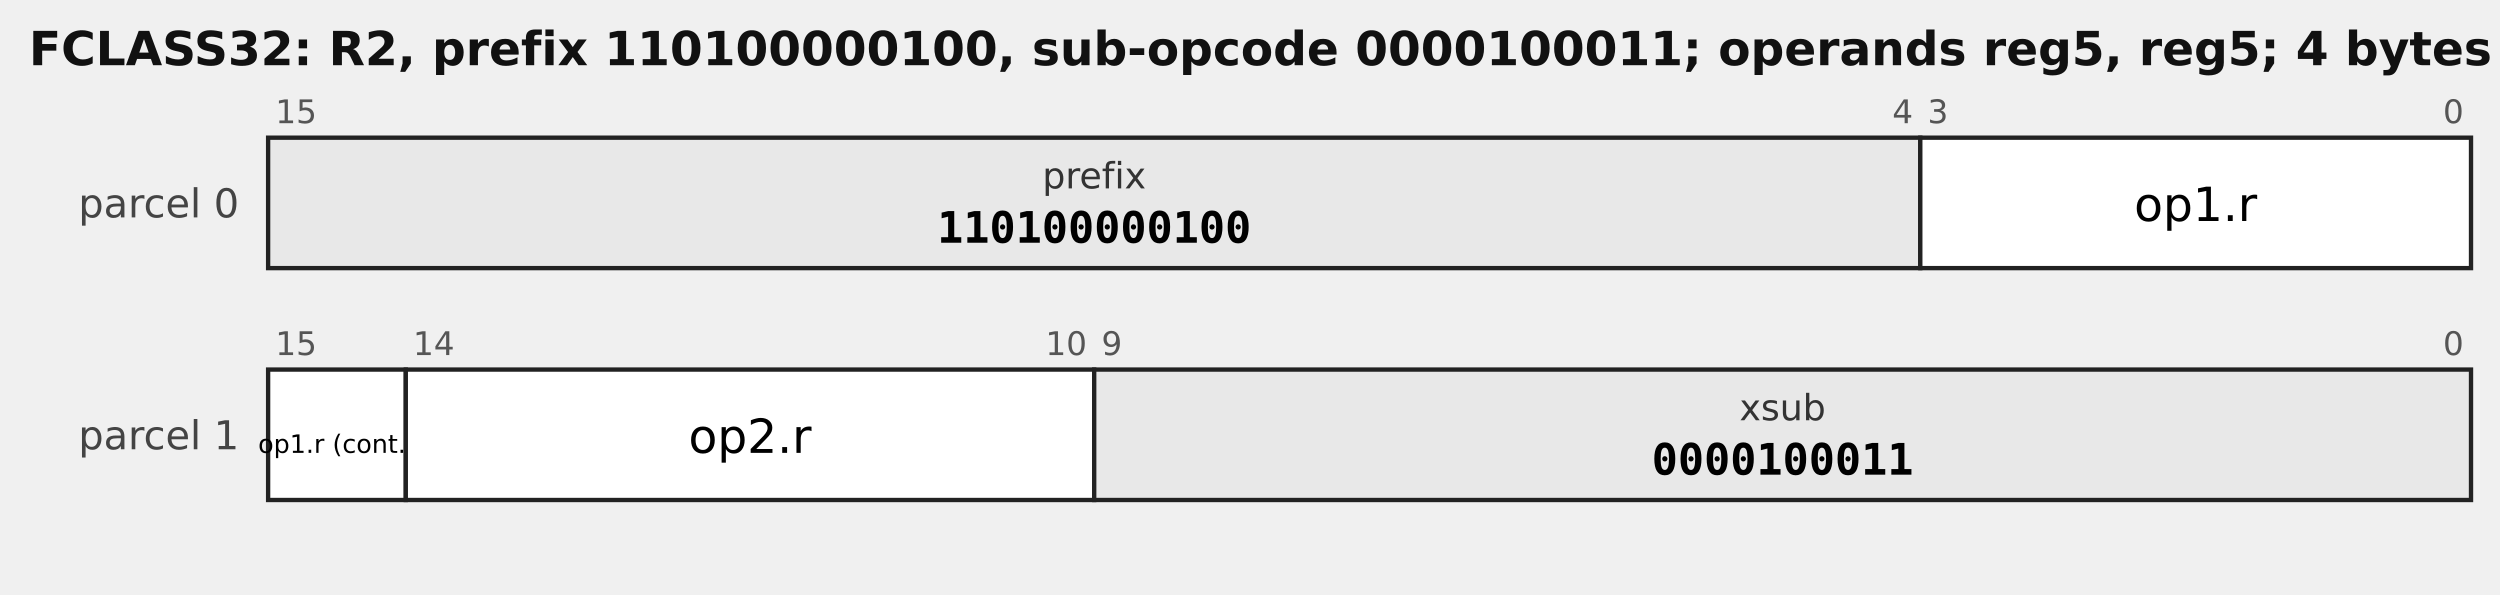
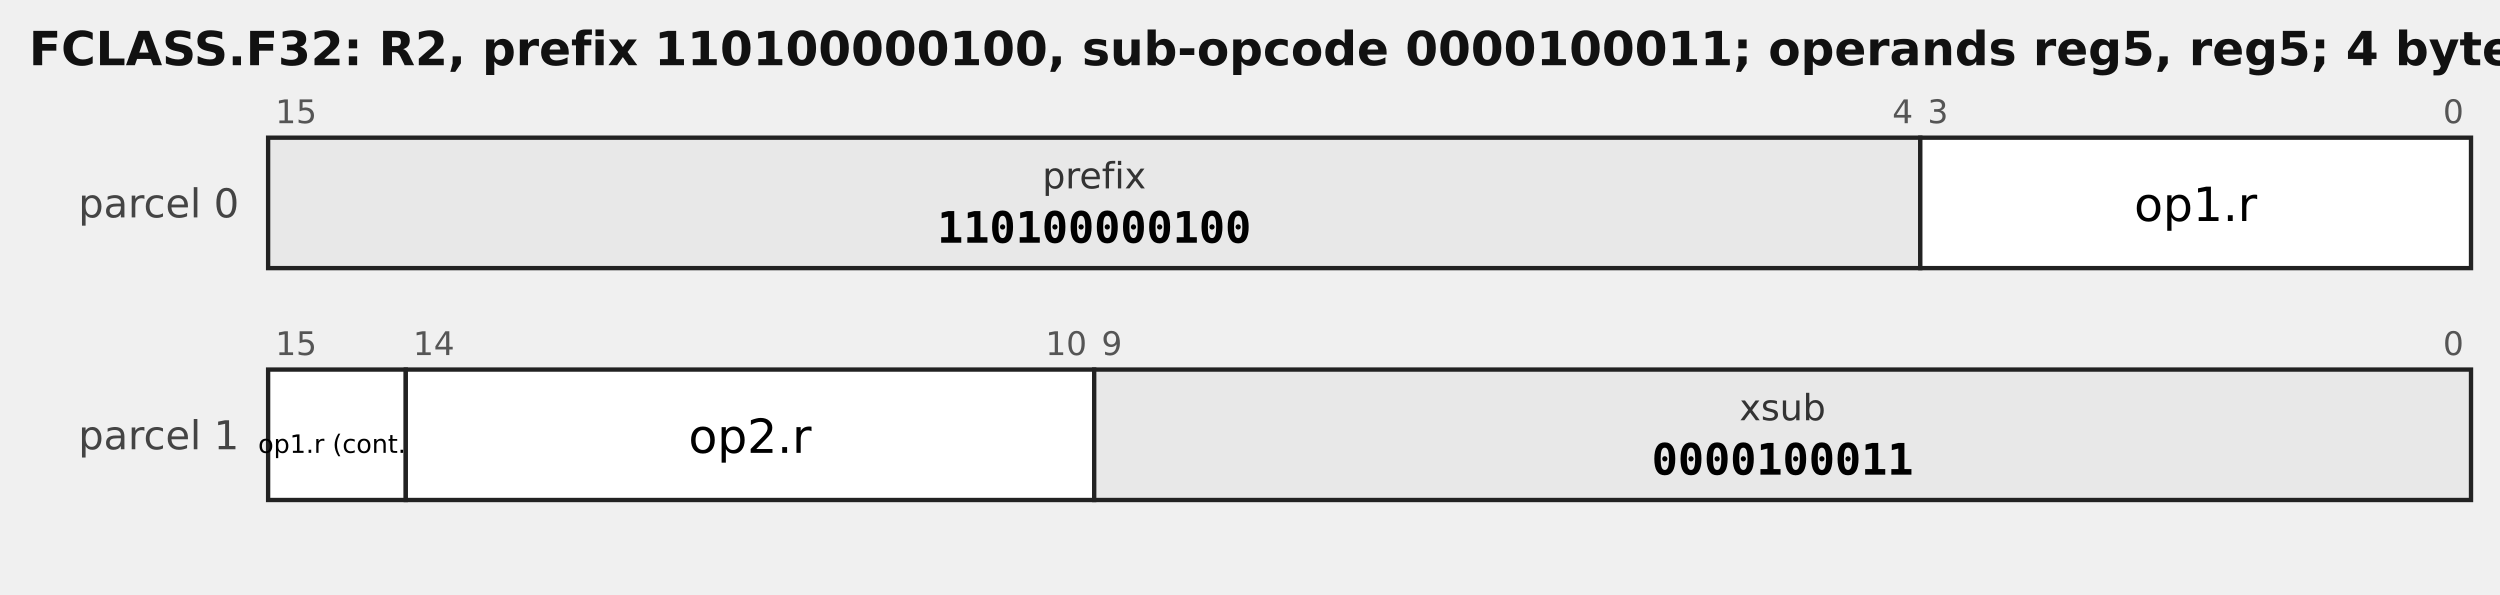
<svg xmlns="http://www.w3.org/2000/svg" width="690" height="164" viewBox="0 0 690 164" font-family="DejaVu Sans, sans-serif">
-   <text x="8" y="18" font-size="13" font-weight="bold" fill="#111">FCLASS32: R2, prefix 110100000100, sub-opcode 0000100011; operands reg5, reg5; 4 bytes</text>
+   <text x="8" y="18" font-size="13" font-weight="bold" fill="#111">FCLASS.F32: R2, prefix 110100000100, sub-opcode 0000100011; operands reg5, reg5; 4 bytes</text>
  <text x="66" y="60" font-size="11" text-anchor="end" fill="#444">parcel 0</text>
  <rect x="74" y="38" width="456" height="36" fill="#e8e8e8" stroke="#222" stroke-width="1.2" />
  <text x="76" y="34" font-size="9" fill="#555" text-anchor="start">15</text>
  <text x="528" y="34" font-size="9" fill="#555" text-anchor="end">4</text>
  <text x="302.0" y="52" font-size="10.0" text-anchor="middle" font-family="DejaVu Sans, sans-serif" fill="#333">prefix</text>
  <text x="302.0" y="67" font-size="12.0" text-anchor="middle" font-family="DejaVu Sans Mono, monospace" font-weight="bold">110100000100</text>
  <rect x="530" y="38" width="152" height="36" fill="#ffffff" stroke="#222" stroke-width="1.2" />
  <text x="532" y="34" font-size="9" fill="#555" text-anchor="start">3</text>
  <text x="680" y="34" font-size="9" fill="#555" text-anchor="end">0</text>
  <text x="606.0" y="61" font-size="13.0" text-anchor="middle" font-family="DejaVu Sans, sans-serif">op1.r</text>
  <text x="66" y="124" font-size="11" text-anchor="end" fill="#444">parcel 1</text>
  <rect x="74" y="102" width="38" height="36" fill="#ffffff" stroke="#222" stroke-width="1.2" />
  <text x="76" y="98" font-size="9" fill="#555" text-anchor="start">15</text>
  <text x="93.0" y="125" font-size="7.0" text-anchor="middle" font-family="DejaVu Sans, sans-serif">op1.r (cont.)</text>
  <rect x="112" y="102" width="190" height="36" fill="#ffffff" stroke="#222" stroke-width="1.2" />
  <text x="114" y="98" font-size="9" fill="#555" text-anchor="start">14</text>
  <text x="300" y="98" font-size="9" fill="#555" text-anchor="end">10</text>
  <text x="207.0" y="125" font-size="13.0" text-anchor="middle" font-family="DejaVu Sans, sans-serif">op2.r</text>
  <rect x="302" y="102" width="380" height="36" fill="#e8e8e8" stroke="#222" stroke-width="1.2" />
  <text x="304" y="98" font-size="9" fill="#555" text-anchor="start">9</text>
  <text x="680" y="98" font-size="9" fill="#555" text-anchor="end">0</text>
  <text x="492.0" y="116" font-size="10.0" text-anchor="middle" font-family="DejaVu Sans, sans-serif" fill="#333">xsub</text>
  <text x="492.0" y="131" font-size="12.0" text-anchor="middle" font-family="DejaVu Sans Mono, monospace" font-weight="bold">0000100011</text>
</svg>
